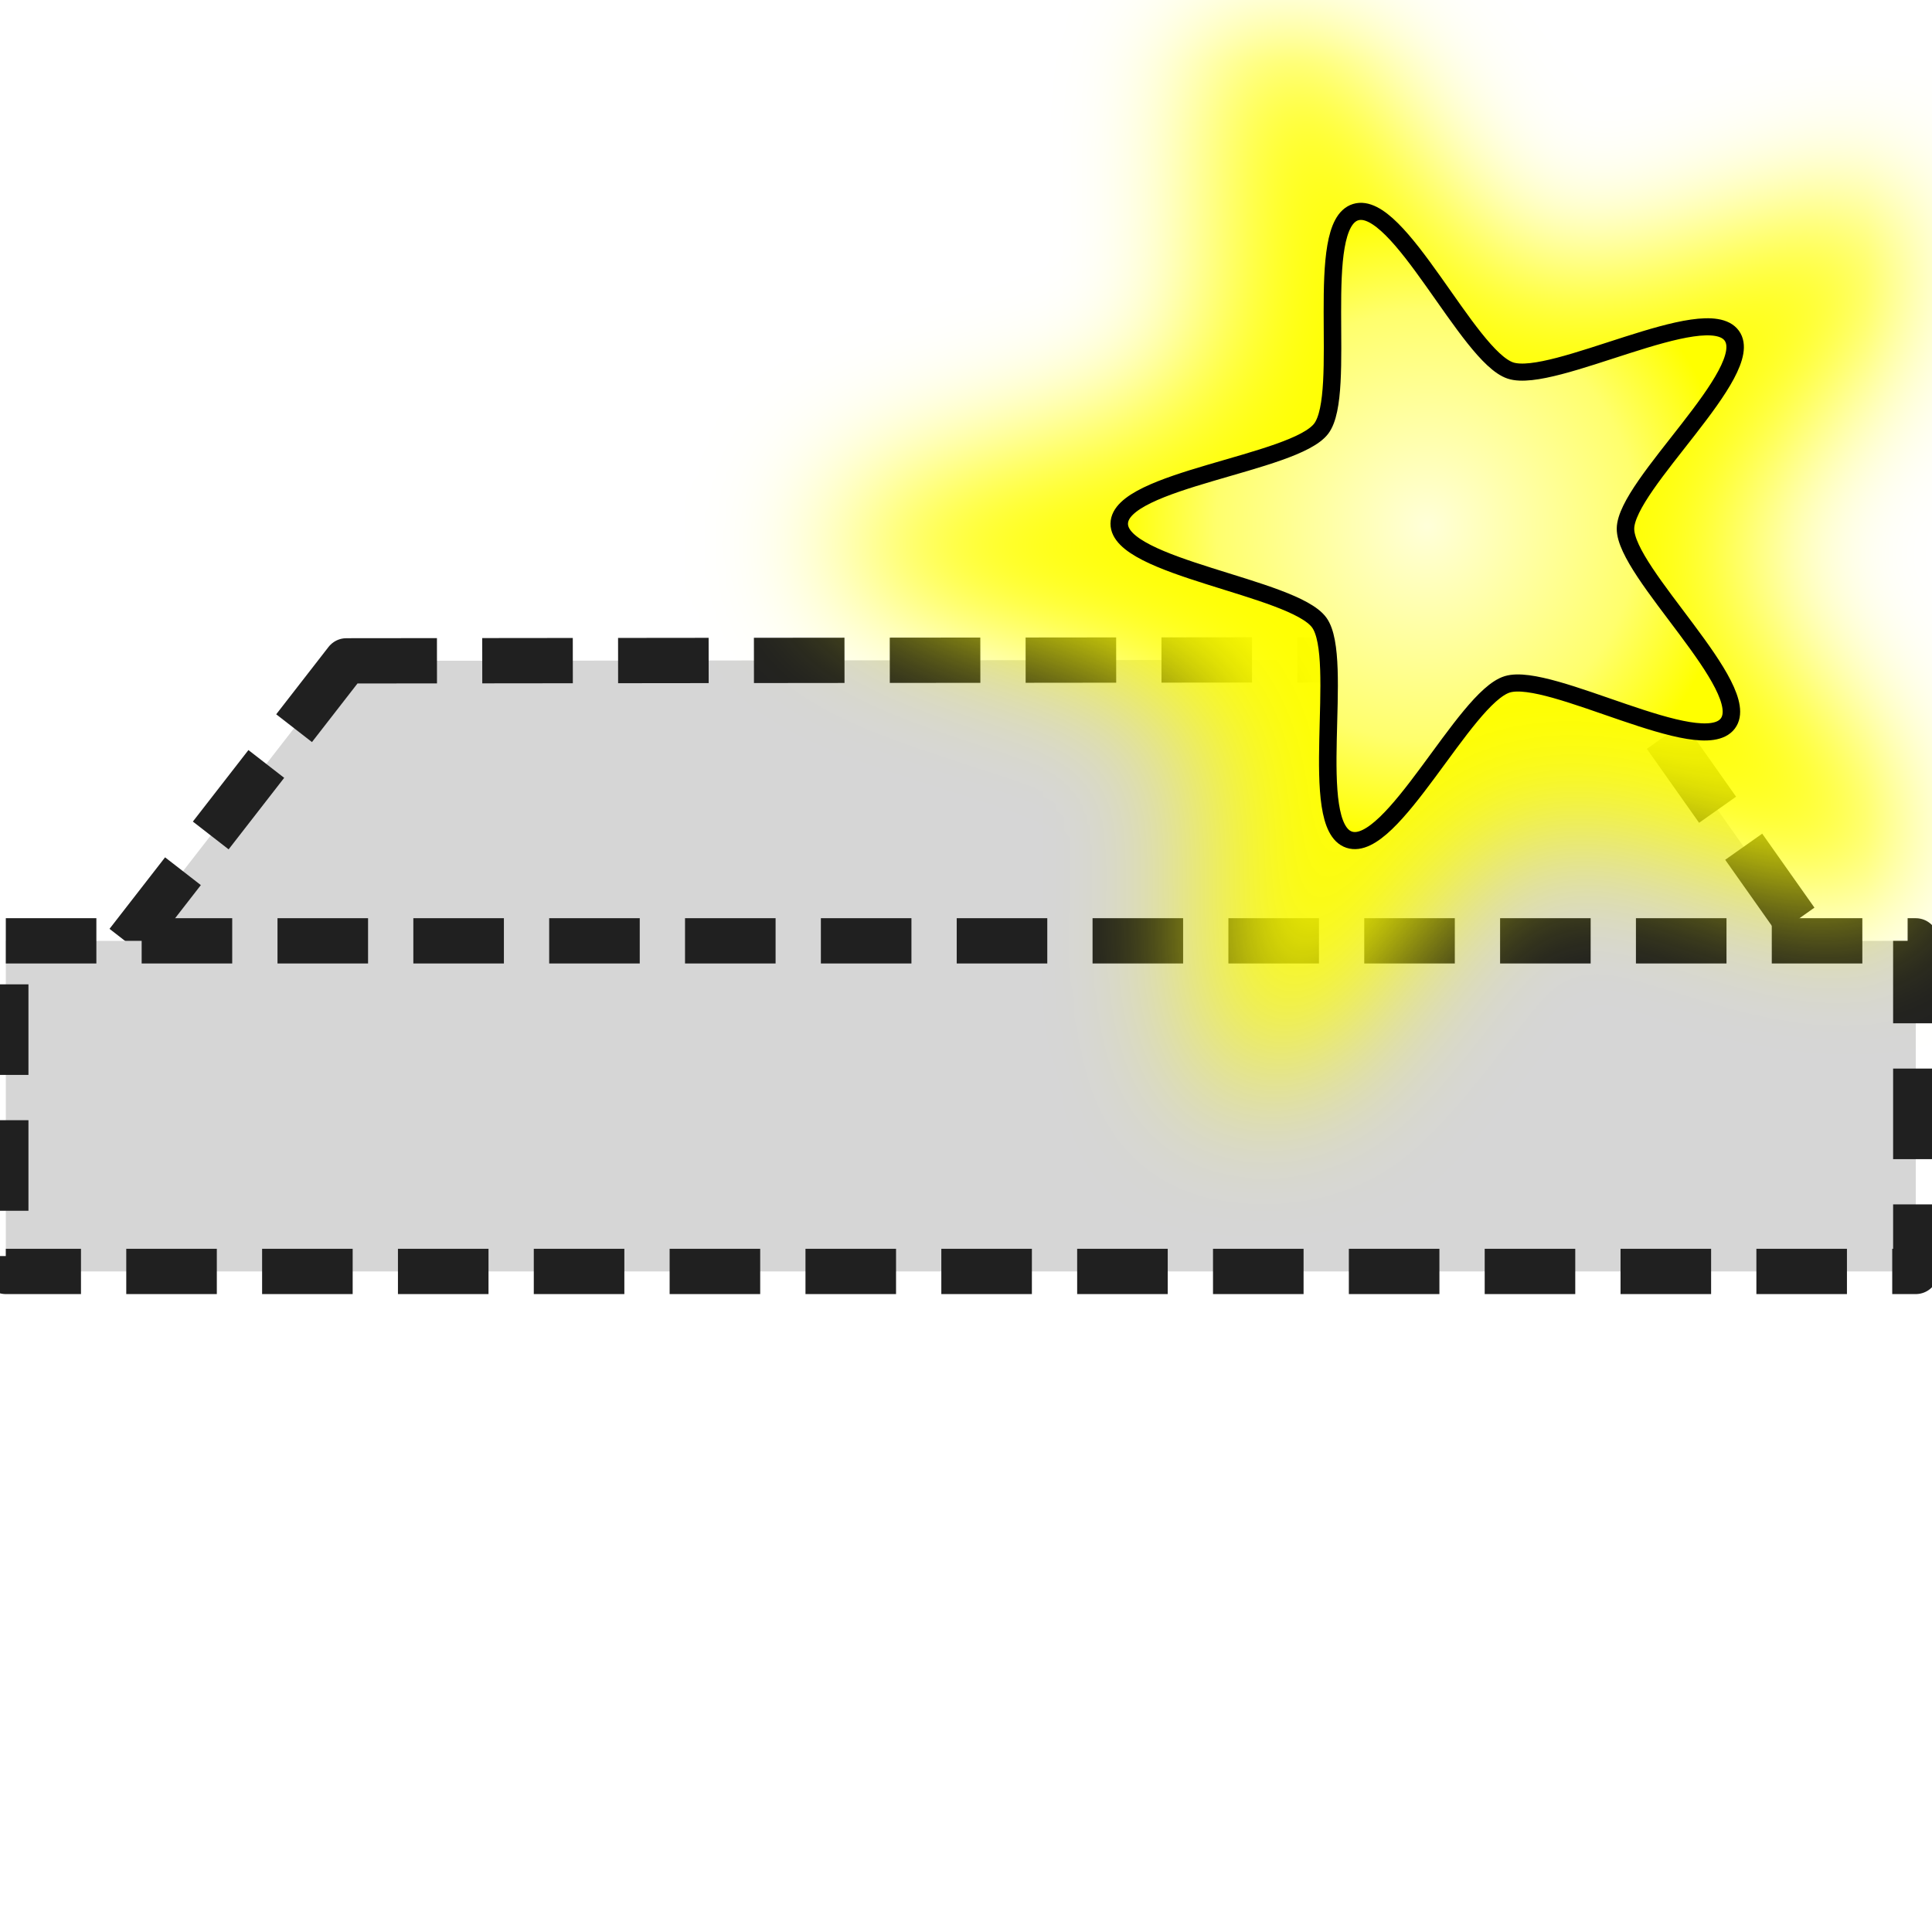
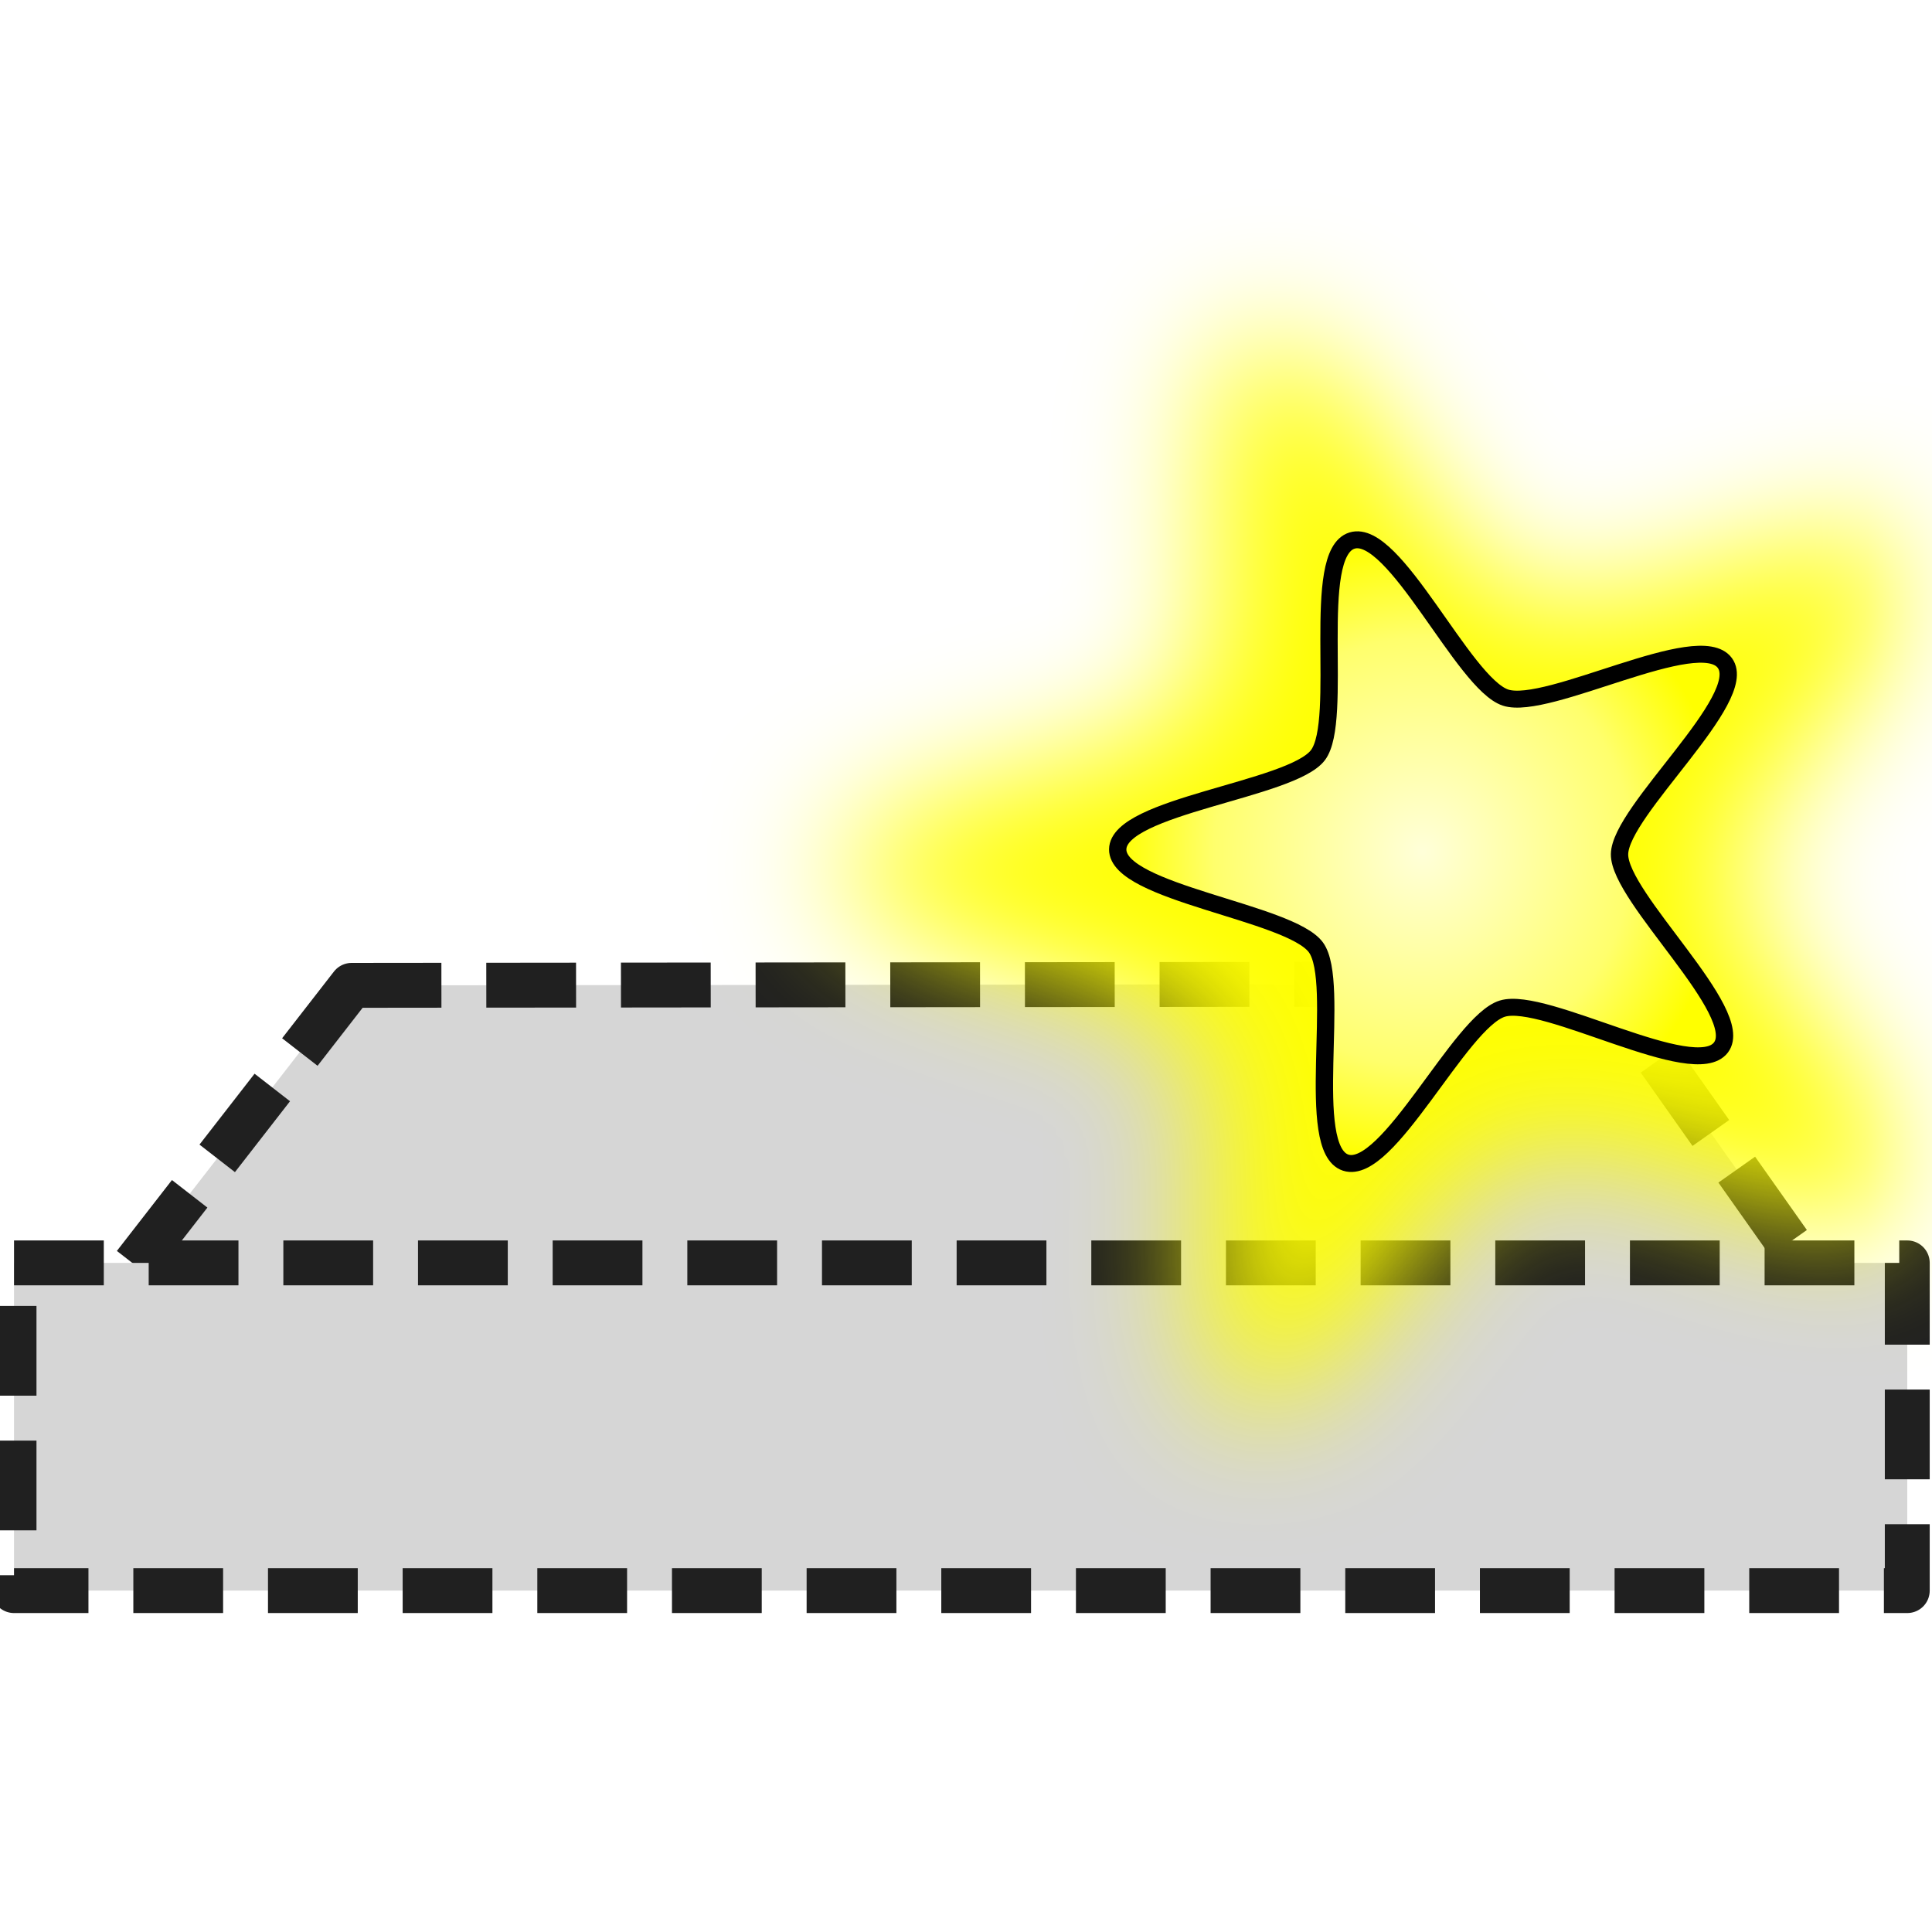
- <svg xmlns="http://www.w3.org/2000/svg" xmlns:xlink="http://www.w3.org/1999/xlink" width="128" height="128" id="svg2" version="1.0">
+ <svg xmlns="http://www.w3.org/2000/svg" xmlns:xlink="http://www.w3.org/1999/xlink" width="256" height="256" id="svg2" version="1.0">
  <defs id="defs4">
    <linearGradient id="linearGradient5541">
      <stop style="stop-color:#e0e200;stop-opacity:1;" offset="0" id="stop5543" />
      <stop id="stop5549" offset="0.673" style="stop-color:#e0e200;stop-opacity:0.498;" />
      <stop style="stop-color:#e0e200;stop-opacity:0;" offset="1" id="stop5545" />
    </linearGradient>
    <linearGradient id="linearGradient5531">
      <stop style="stop-color:#ffffd9;stop-opacity:1;" offset="0" id="stop5533" />
      <stop id="stop5751" offset="0.686" style="stop-color:#ffff6c;stop-opacity:1;" />
      <stop style="stop-color:#ffff00;stop-opacity:1;" offset="1" id="stop5535" />
    </linearGradient>
    <linearGradient id="linearGradient2416">
      <stop style="stop-color:#d0d0d0;stop-opacity:1;" offset="0" id="stop2418" />
      <stop id="stop3680" offset="0.34" style="stop-color:#909090;stop-opacity:1;" />
      <stop style="stop-color:#ffffff;stop-opacity:1;" offset="1" id="stop2420" />
    </linearGradient>
    <linearGradient xlink:href="#linearGradient2416" id="linearGradient2430" x1="73.822" y1="11.344" x2="41.782" y2="26.343" gradientUnits="userSpaceOnUse" gradientTransform="matrix(1.006071,0,0,0.5108333,0.61817,40.52738)" spreadMethod="pad" />
    <radialGradient xlink:href="#linearGradient5531" id="radialGradient5537" cx="89.804" cy="13.443" fx="89.804" fy="13.443" r="17.603" gradientTransform="matrix(1,0,0,1.04536,0,-0.6097907)" gradientUnits="userSpaceOnUse" />
    <radialGradient xlink:href="#linearGradient5541" id="radialGradient5547" cx="66.75" cy="46.5" fx="66.75" fy="46.5" r="20.75" gradientTransform="matrix(1,0,0,1.036145,0,-1.680723)" gradientUnits="userSpaceOnUse" />
-     <filter id="filter5675" x="-0.152" width="1.305" y="-0.146" height="1.292">
+     <filter id="filter5675" x="-0.152" width="1.305" y="-0.146" height="1.292" color-interpolation-filters="sRGB">
      <feGaussianBlur stdDeviation="2.236" id="feGaussianBlur5677" />
    </filter>
  </defs>
-   <g id="layer1">
-     <path style="fill:#d6d6d6;fill-opacity:1;stroke:#202020;stroke-width:3;stroke-linecap:butt;stroke-linejoin:round;stroke-miterlimit:4;stroke-dasharray:6, 3;stroke-dashoffset:0;stroke-opacity:1" d="M 22.95,43.783 L 106.766,43.695 L 121.088,63.974 L 7.03,64.274 L 22.95,43.783 z" id="rect2413" />
-     <path style="fill:#d6d6d6;fill-opacity:1;stroke:#202020;stroke-width:3;stroke-linecap:butt;stroke-linejoin:round;stroke-miterlimit:4;stroke-dashoffset:0;stroke-opacity:1;stroke-dasharray:6, 3" d="M 0.385,62.334 L 126.924,62.334 L 126.924,84.236 L 0.385,84.236 L 0.385,62.334 z" id="rect2411" />
-     <path style="opacity:1;fill:#ffff00;fill-opacity:1;stroke:none;stroke-width:1;stroke-linecap:round;stroke-linejoin:round;stroke-miterlimit:4;stroke-dasharray:none;stroke-dashoffset:0;stroke-opacity:1;filter:url(#filter5675)" id="path5551" d="M 107,25 C 105.473,27.059 96.836,21.939 94.39,22.707 C 91.944,23.475 87.782,32.612 85.353,31.795 C 82.923,30.979 85.122,21.183 83.637,19.094 C 82.151,17.005 72.175,15.87 72.201,13.307 C 72.226,10.744 82.223,9.809 83.75,7.75 C 85.277,5.691 83.274,-4.147 85.72,-4.914 C 88.165,-5.682 92.144,3.536 94.574,4.352 C 97.004,5.169 105.741,0.224 107.227,2.312 C 108.713,4.401 101.175,11.033 101.15,13.597 C 101.124,16.16 108.527,22.941 107,25 z" transform="matrix(2.05624,0,0,1.965737,-92.97138,9.852134)" />
-     <path style="opacity:1;fill:url(#radialGradient5537);fill-opacity:1;stroke:#000000;stroke-width:1;stroke-linecap:round;stroke-linejoin:round;stroke-miterlimit:4;stroke-dasharray:none;stroke-dashoffset:0;stroke-opacity:1" id="path5020" d="M 107,25 C 105.473,27.059 96.836,21.939 94.39,22.707 C 91.944,23.475 87.782,32.612 85.353,31.795 C 82.923,30.979 85.122,21.183 83.637,19.094 C 82.151,17.005 72.175,15.87 72.201,13.307 C 72.226,10.744 82.223,9.809 83.75,7.75 C 85.277,5.691 83.274,-4.147 85.72,-4.914 C 88.165,-5.682 92.144,3.536 94.574,4.352 C 97.004,5.169 105.741,0.224 107.227,2.312 C 108.713,4.401 101.175,11.033 101.15,13.597 C 101.124,16.16 108.527,22.941 107,25 z" transform="matrix(1.158579,0,0,1.132631,-9.497903,19.62041)" />
+   <g id="layer1" transform="translate(0,128)">
+     <path style="fill:#d6d6d6;fill-opacity:1;stroke:#202020;stroke-width:5.948;stroke-linecap:butt;stroke-linejoin:round;stroke-miterlimit:4;stroke-opacity:1;stroke-dasharray:11.895, 5.948;stroke-dashoffset:0" d="M 46.594,2.564 212.759,2.389 241.154,42.592 15.032,43.186 46.594,2.564 z" id="rect2413" />
+     <path style="fill:#d6d6d6;fill-opacity:1;stroke:#202020;stroke-width:5.948;stroke-linecap:butt;stroke-linejoin:round;stroke-miterlimit:4;stroke-opacity:1;stroke-dasharray:11.895, 5.948;stroke-dashoffset:0" d="m 1.859,39.341 250.864,0 0,43.422 -250.864,0 0,-43.422 z" id="rect2411" />
+     <path style="fill:#ffff00;fill-opacity:1;stroke:none;filter:url(#filter5675)" id="path5551" d="m 107,25 c -1.527,2.059 -10.164,-3.061 -12.61,-2.293 -2.446,0.768 -6.608,9.904 -9.038,9.088 -2.43,-0.816 -0.23,-10.612 -1.716,-12.701 C 82.151,17.005 72.175,15.87 72.201,13.307 72.226,10.744 82.223,9.809 83.75,7.75 85.277,5.691 83.274,-4.147 85.72,-4.914 c 2.446,-0.768 6.424,8.45 8.854,9.267 2.43,0.816 11.167,-4.129 12.653,-2.04 1.486,2.089 -6.052,8.721 -6.077,11.284 C 101.124,16.16 108.527,22.941 107,25 z" transform="matrix(4.07651,0,0,3.897085,-183.221,-64.70448)" />
+     <path style="fill:url(#radialGradient5537);fill-opacity:1;stroke:#000000;stroke-width:1;stroke-linecap:round;stroke-linejoin:round;stroke-miterlimit:4;stroke-opacity:1;stroke-dasharray:none;stroke-dashoffset:0" id="path5020" d="m 107,25 c -1.527,2.059 -10.164,-3.061 -12.61,-2.293 -2.446,0.768 -6.608,9.904 -9.038,9.088 -2.43,-0.816 -0.23,-10.612 -1.716,-12.701 C 82.151,17.005 72.175,15.87 72.201,13.307 72.226,10.744 82.223,9.809 83.75,7.75 85.277,5.691 83.274,-4.147 85.72,-4.914 c 2.446,-0.768 6.424,8.45 8.854,9.267 2.43,0.816 11.167,-4.129 12.653,-2.04 1.486,2.089 -6.052,8.721 -6.077,11.284 C 101.124,16.16 108.527,22.941 107,25 z" transform="matrix(2.296889,0,0,2.245449,-17.73432,-45.3388)" />
  </g>
</svg>
